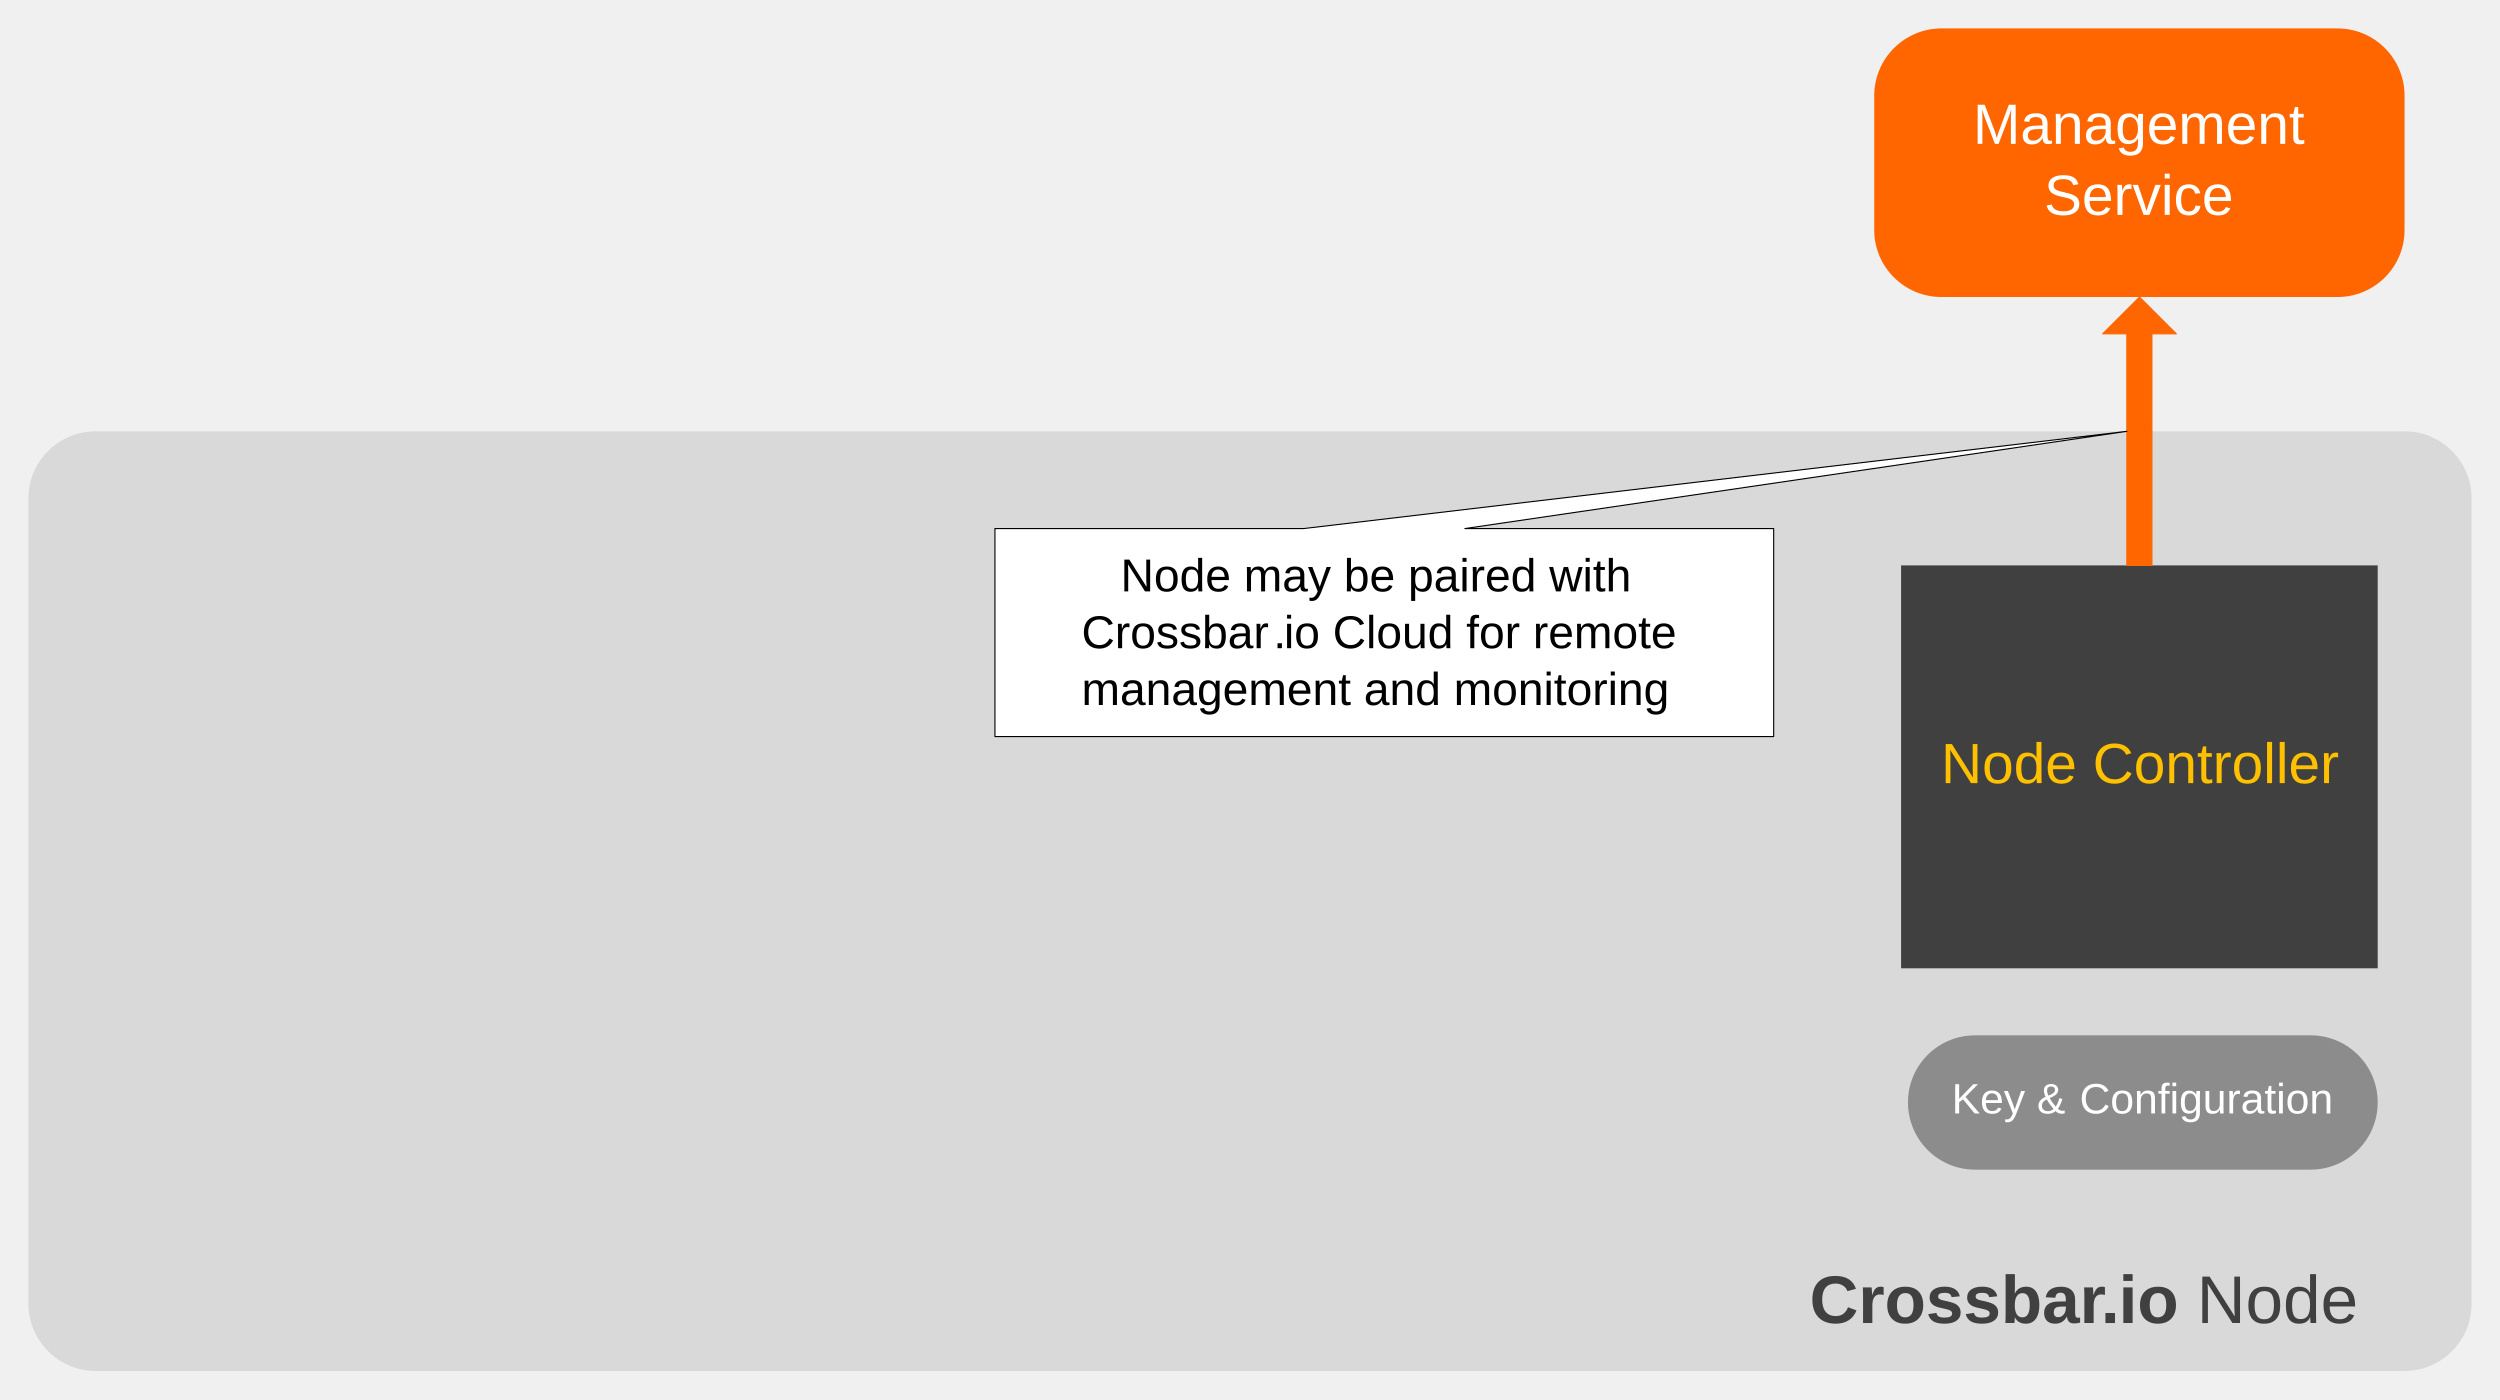
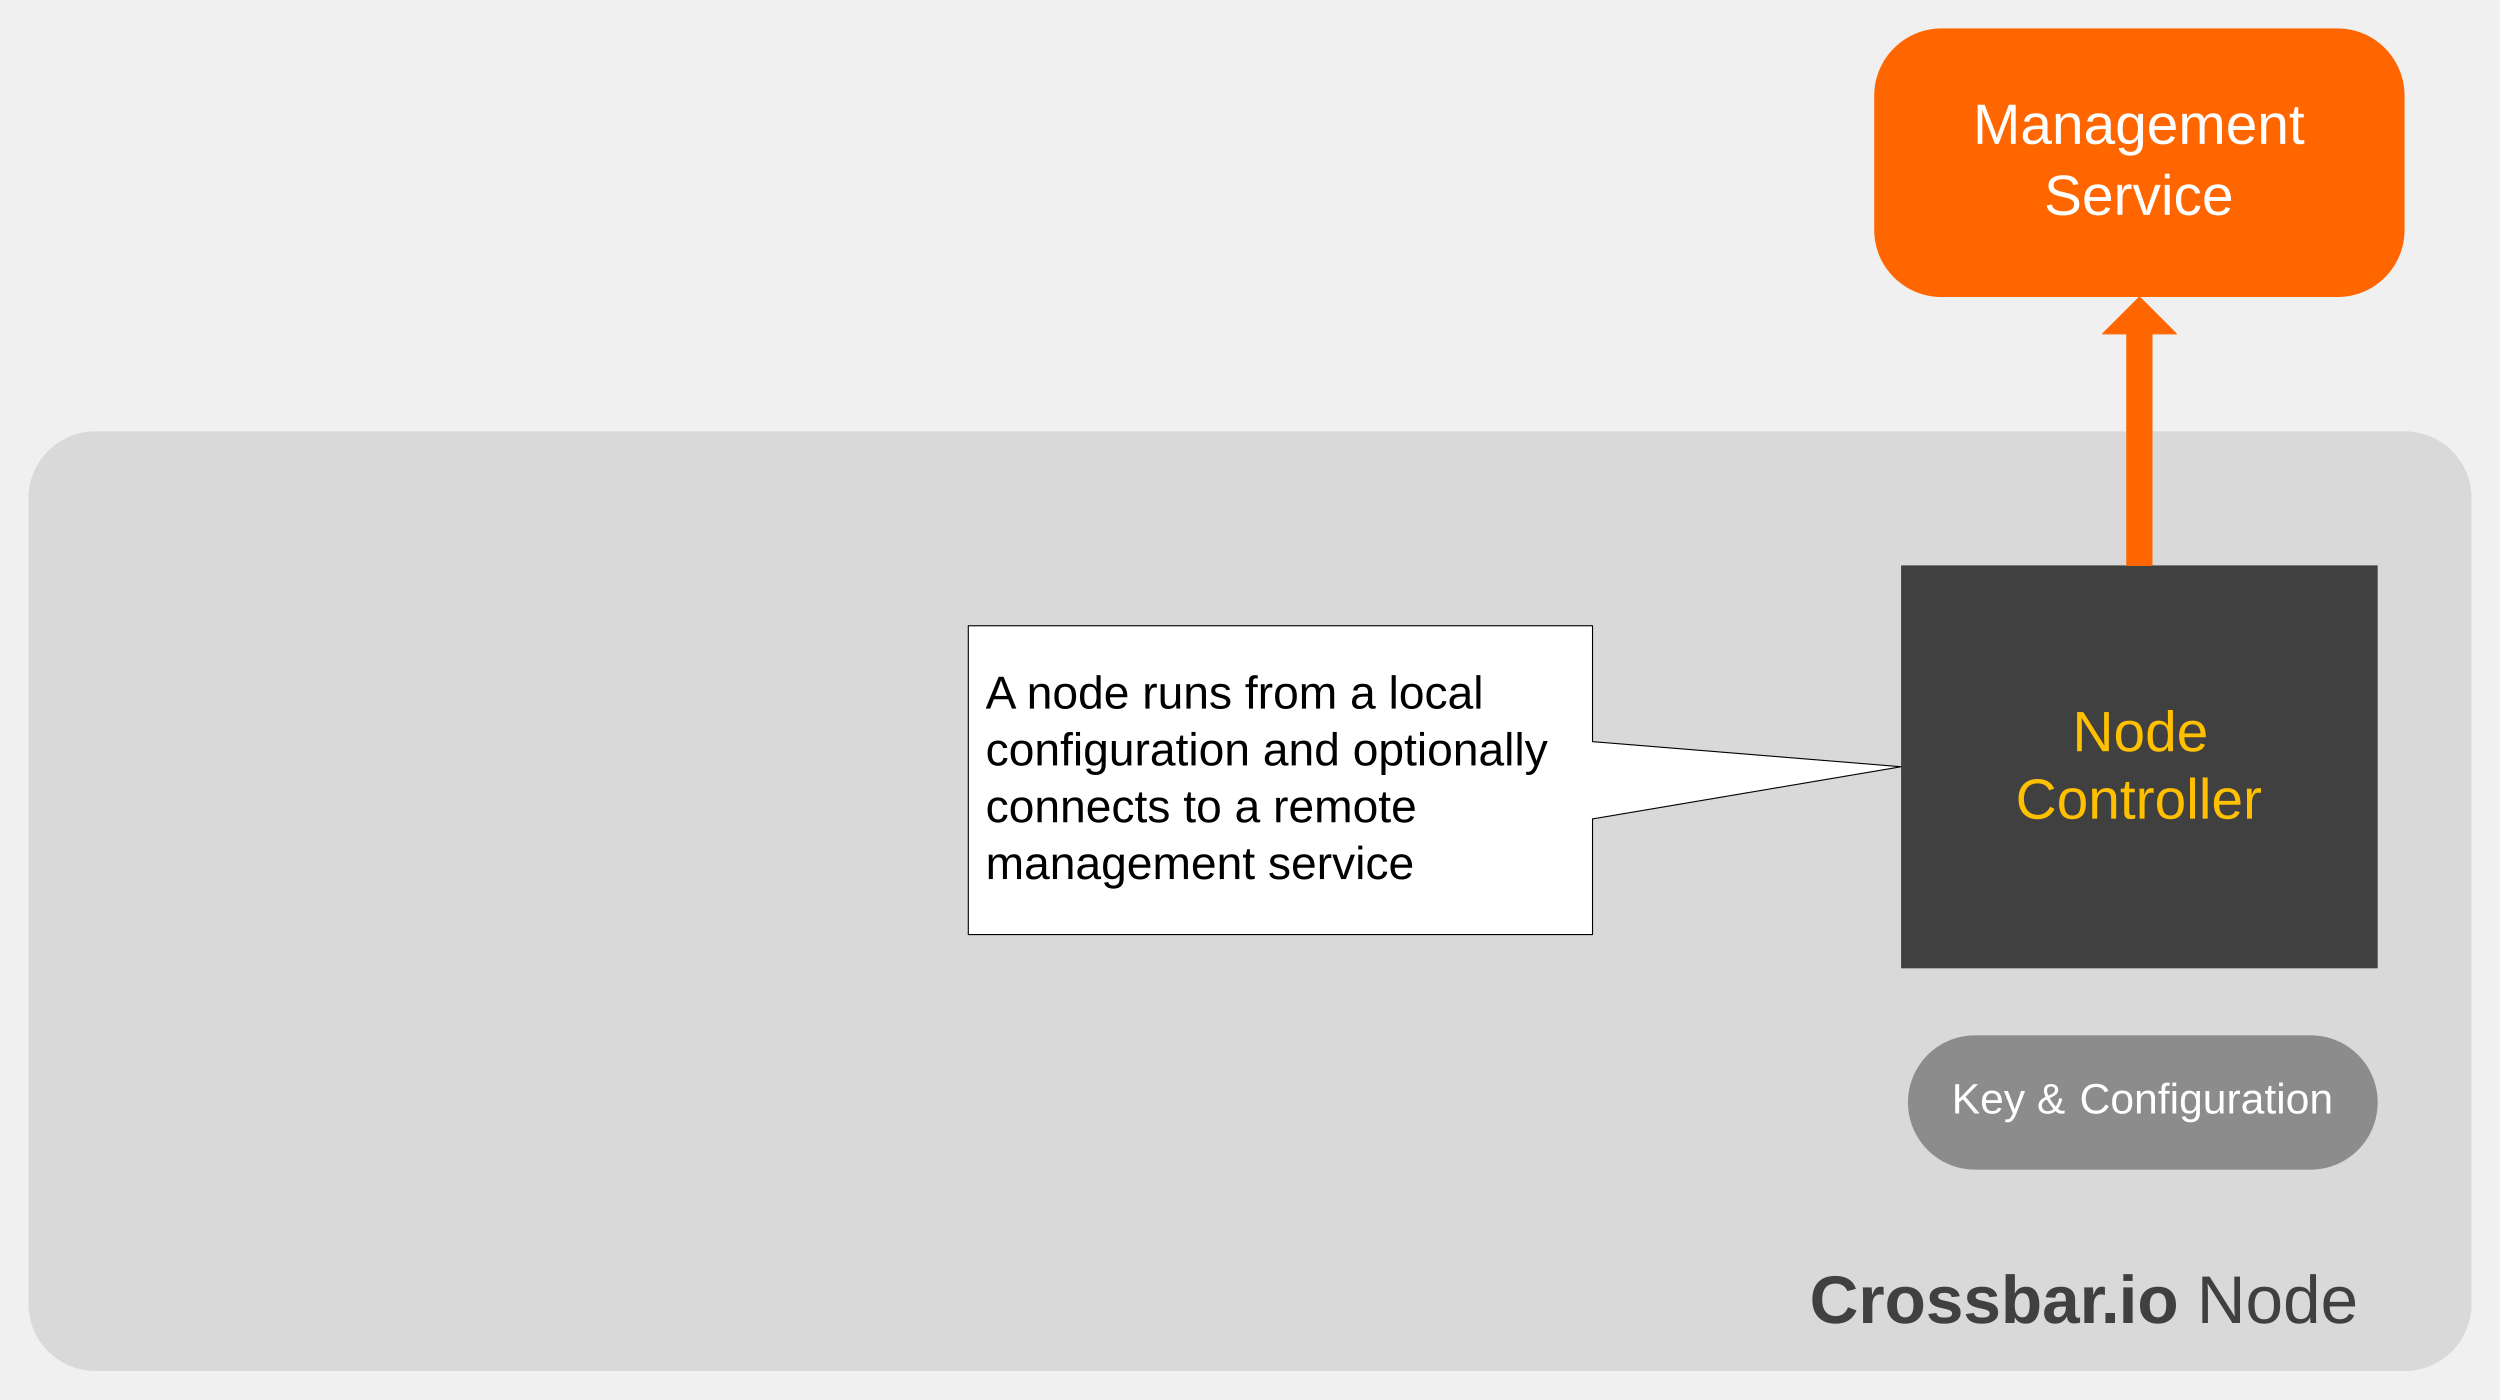
<svg xmlns="http://www.w3.org/2000/svg" width="879.844" height="492.5" id="svg2" version="1.1">
  <defs id="defs4" />
-   <g id="layer1" transform="translate(682.779,71.03068)">
-     <g id="g2989" transform="translate(-674.654,-62.90568)">
-       <path id="path2991" d="m 838.125,474.375 c 13.047,0 23.594,-10.625 23.594,-23.672 l 0,0 0,-283.438 c 0,-13.047 -10.547,-23.594 -23.594,-23.594 l 0,0 -812.578,0 C 12.5,143.672 1.875,154.219 1.875,167.266 l 0,283.438 C 1.875,463.75 12.5,474.375 25.547,474.375 l 0,0 812.578,0 z" style="fill:#d9d9d9;fill-opacity:1;fill-rule:evenodd;stroke:none" />
-       <path id="path2993" d="m 805.078,403.516 c 13.047,0 23.594,-10.625 23.594,-23.672 l 0,0 0,0 c 0,-13.047 -10.547,-23.594 -23.594,-23.594 l -118.125,0 c -13.047,0 -23.594,10.547 -23.594,23.594 l 0,0 c 0,13.047 10.547,23.672 23.594,23.672 l 0,0 118.125,0 z" style="fill:#8c8c8c;fill-opacity:1;fill-rule:evenodd;stroke:none" />
-       <text id="text2995" style="font-size:15px;font-style:normal;font-weight:normal;text-align:start;text-anchor:start;fill:#ffffff;font-family:Arial" y="383.75" x="678.75" xml:space="preserve">Key </text>
-       <text id="text2997" style="font-size:15px;font-style:normal;font-weight:normal;text-align:start;text-anchor:start;fill:#ffffff;font-family:Arial" y="383.75" x="708.75" xml:space="preserve">&amp; </text>
-       <text id="text2999" style="font-size:15px;font-style:normal;font-weight:normal;text-align:start;text-anchor:start;fill:#ffffff;font-family:Arial" y="383.75" x="723.75" xml:space="preserve">Configuration</text>
-       <path id="path3001" d="m 660.938,190.859 0,141.797 167.734,0 0,-141.797 -167.734,0 z" style="fill:#404040;fill-opacity:1;fill-rule:evenodd;stroke:none" />
-       <text id="text3003" style="font-size:20px;font-style:normal;font-weight:normal;text-align:start;text-anchor:start;fill:#ffc000;font-family:Arial" y="267.5" x="675" xml:space="preserve">Node Controller</text>
-       <path id="path3005" d="m 814.531,96.406 c 13.047,0 23.594,-10.547 23.594,-23.594 l 0,0 0,-47.266 C 838.125,12.5 827.578,1.875 814.531,1.875 l 0,0 -139.375,0 c -13.047,0 -23.672,10.625 -23.672,23.672 l 0,0 0,47.266 c 0,13.047 10.625,23.594 23.672,23.594 l 0,0 139.375,0 z" style="fill:#ff6600;fill-opacity:1;fill-rule:evenodd;stroke:none" />
-       <text id="text3007" style="font-size:20px;font-style:normal;font-weight:normal;text-align:start;text-anchor:start;fill:#ffffff;font-family:Arial" y="42.5" x="686.25" xml:space="preserve">Management</text>
-       <text id="text3009" style="font-size:20px;font-style:normal;font-weight:normal;text-align:start;text-anchor:start;fill:#ffffff;font-family:Arial" y="67.5" x="711.25" xml:space="preserve">Service</text>
-       <text id="text3011" style="font-size:23.75px;font-style:normal;font-weight:bold;text-align:start;text-anchor:start;fill:#404040;font-family:Arial" y="457.5" x="628.75" xml:space="preserve">Crossbar</text>
-       <text id="text3013" style="font-size:23.75px;font-style:normal;font-weight:bold;text-align:start;text-anchor:start;fill:#404040;font-family:Arial" y="457.5" x="731.25" xml:space="preserve">.</text>
-       <text id="text3015" style="font-size:23.75px;font-style:normal;font-weight:bold;text-align:start;text-anchor:start;fill:#404040;font-family:Arial" y="457.5" x="737.5" xml:space="preserve">io </text>
-       <text id="text3017" style="font-size:23.75px;font-style:normal;font-weight:normal;text-align:start;text-anchor:start;fill:#404040;font-family:Arial" y="457.5" x="765" xml:space="preserve">Node</text>
-       <path id="path3019" d="M 744.844,96.406 731.875,109.375 l 8.516,0 0,81.484 8.828,0 0,-81.484 8.594,0 -12.969,-12.969 z" style="fill:#ff6600;fill-opacity:1;fill-rule:evenodd;stroke:none" />
-       <path id="path3021" d="M 744.844,96.406 731.875,109.375 l 8.516,0 0,81.484 8.828,0 0,-81.484 8.594,0 -12.969,-12.969 z" style="fill:none;stroke:#ff6600;stroke-width:0.391px;stroke-linecap:round;stroke-linejoin:round;stroke-opacity:1;stroke-dasharray:none" />
-       <path id="path3023" d="m 342.031,205.391 0,-27.5 108.672,0 289.688,-34.219 -232.969,34.219 108.672,0 0,73.203 -274.062,0 0,-45.703 z" style="fill:#ffffff;fill-opacity:1;fill-rule:evenodd;stroke:none" />
-       <path id="path3025" d="m 342.031,205.391 0,-27.5 108.672,0 289.688,-34.219 -232.969,34.219 108.672,0 0,73.203 -274.062,0 0,-45.703 z" style="fill:none;stroke:#000000;stroke-width:0.391px;stroke-linecap:round;stroke-linejoin:round;stroke-opacity:1;stroke-dasharray:none" />
-       <text id="text3027" style="font-size:16.25px;font-style:normal;font-weight:normal;text-align:start;text-anchor:start;fill:#000000;font-family:Arial" y="200" x="386.25" xml:space="preserve">Node may be paired with </text>
-       <text id="text3029" style="font-size:16.25px;font-style:normal;font-weight:normal;text-align:start;text-anchor:start;fill:#000000;font-family:Arial" y="220" x="372.5" xml:space="preserve">Crossbar</text>
-       <text id="text3031" style="font-size:16.25px;font-style:normal;font-weight:normal;text-align:start;text-anchor:start;fill:#000000;font-family:Arial" y="220" x="440" xml:space="preserve">.</text>
-       <text id="text3033" style="font-size:16.25px;font-style:normal;font-weight:normal;text-align:start;text-anchor:start;fill:#000000;font-family:Arial" y="220" x="443.75" xml:space="preserve">io Cloud for remote </text>
-       <text id="text3035" style="font-size:16.25px;font-style:normal;font-weight:normal;text-align:start;text-anchor:start;fill:#000000;font-family:Arial" y="240" x="372.5" xml:space="preserve">management and monitoring</text>
+   <g id="layer1" transform="translate(706.0134,-17.4083)">
+     <g id="g3152" transform="translate(-697.8884,25.5333)">
+       <path id="path3154" d="m 838.125,474.375 c 13.047,0 23.594,-10.625 23.594,-23.672 l 0,0 0,-283.438 c 0,-13.047 -10.547,-23.594 -23.594,-23.594 l 0,0 -812.578,0 C 12.5,143.672 1.875,154.219 1.875,167.266 l 0,283.438 C 1.875,463.75 12.5,474.375 25.547,474.375 l 0,0 812.578,0 z" style="fill:#d9d9d9;fill-opacity:1;fill-rule:evenodd;stroke:none" />
+       <path id="path3156" d="m 805.078,403.516 c 13.047,0 23.594,-10.625 23.594,-23.672 l 0,0 0,0 c 0,-13.047 -10.547,-23.594 -23.594,-23.594 l -118.125,0 c -13.047,0 -23.594,10.547 -23.594,23.594 l 0,0 c 0,13.047 10.547,23.672 23.594,23.672 l 0,0 118.125,0 z" style="fill:#8c8c8c;fill-opacity:1;fill-rule:evenodd;stroke:none" />
+       <text id="text3158" style="font-size:15px;font-style:normal;font-weight:normal;text-align:start;text-anchor:start;fill:#ffffff;font-family:Arial" y="383.75" x="678.75" xml:space="preserve">Key </text>
+       <text id="text3160" style="font-size:15px;font-style:normal;font-weight:normal;text-align:start;text-anchor:start;fill:#ffffff;font-family:Arial" y="383.75" x="708.75" xml:space="preserve">&amp; </text>
+       <text id="text3162" style="font-size:15px;font-style:normal;font-weight:normal;text-align:start;text-anchor:start;fill:#ffffff;font-family:Arial" y="383.75" x="723.75" xml:space="preserve">Configuration</text>
+       <path id="path3164" d="m 660.938,190.859 0,141.797 167.734,0 0,-141.797 -167.734,0 z" style="fill:#404040;fill-opacity:1;fill-rule:evenodd;stroke:none" />
+       <text id="text3166" style="font-size:20px;font-style:normal;font-weight:normal;text-align:start;text-anchor:start;fill:#ffc000;font-family:Arial" y="256.25" x="721.25" xml:space="preserve">Node</text>
+       <text id="text3168" style="font-size:20px;font-style:normal;font-weight:normal;text-align:start;text-anchor:start;fill:#ffc000;font-family:Arial" y="280" x="701.25" xml:space="preserve">Controller</text>
+       <path id="path3170" d="m 814.531,96.406 c 13.047,0 23.594,-10.547 23.594,-23.594 l 0,0 0,-47.266 C 838.125,12.5 827.578,1.875 814.531,1.875 l 0,0 -139.375,0 c -13.047,0 -23.672,10.625 -23.672,23.672 l 0,0 0,47.266 c 0,13.047 10.625,23.594 23.672,23.594 l 0,0 139.375,0 z" style="fill:#ff6600;fill-opacity:1;fill-rule:evenodd;stroke:none" />
+       <text id="text3172" style="font-size:20px;font-style:normal;font-weight:normal;text-align:start;text-anchor:start;fill:#ffffff;font-family:Arial" y="42.5" x="686.25" xml:space="preserve">Management</text>
+       <text id="text3174" style="font-size:20px;font-style:normal;font-weight:normal;text-align:start;text-anchor:start;fill:#ffffff;font-family:Arial" y="67.5" x="711.25" xml:space="preserve">Service</text>
+       <text id="text3176" style="font-size:23.75px;font-style:normal;font-weight:bold;text-align:start;text-anchor:start;fill:#404040;font-family:Arial" y="457.5" x="628.75" xml:space="preserve">Crossbar</text>
+       <text id="text3178" style="font-size:23.75px;font-style:normal;font-weight:bold;text-align:start;text-anchor:start;fill:#404040;font-family:Arial" y="457.5" x="731.25" xml:space="preserve">.</text>
+       <text id="text3180" style="font-size:23.75px;font-style:normal;font-weight:bold;text-align:start;text-anchor:start;fill:#404040;font-family:Arial" y="457.5" x="737.5" xml:space="preserve">io </text>
+       <text id="text3182" style="font-size:23.75px;font-style:normal;font-weight:normal;text-align:start;text-anchor:start;fill:#404040;font-family:Arial" y="457.5" x="765" xml:space="preserve">Node</text>
+       <path id="path3184" d="M 744.844,96.406 731.875,109.375 l 8.516,0 0,81.484 8.828,0 0,-81.484 8.594,0 -12.969,-12.969 z" style="fill:#ff6600;fill-opacity:1;fill-rule:evenodd;stroke:none" />
+       <path id="path3186" d="M 744.844,96.406 731.875,109.375 l 8.516,0 0,81.484 8.828,0 0,-81.484 8.594,0 -12.969,-12.969 z" style="fill:none;stroke:#ff6600;stroke-width:0.391px;stroke-linecap:round;stroke-linejoin:round;stroke-opacity:1;stroke-dasharray:none" />
+       <path id="path3188" d="m 332.656,252.891 0,-40.781 219.688,0 0,40.781 108.594,8.828 -108.594,18.359 0,40.703 -219.688,0 0,-67.891 z" style="fill:#ffffff;fill-opacity:1;fill-rule:evenodd;stroke:none" />
+       <path id="path3190" d="m 332.656,252.891 0,-40.781 219.688,0 0,40.781 108.594,8.828 -108.594,18.359 0,40.703 -219.688,0 0,-67.891 z" style="fill:none;stroke:#000000;stroke-width:0.391px;stroke-linecap:round;stroke-linejoin:round;stroke-opacity:1;stroke-dasharray:none" />
+       <text id="text3192" style="font-size:16.25px;font-style:normal;font-weight:normal;text-align:start;text-anchor:start;fill:#000000;font-family:Arial" y="241.25" x="338.75" xml:space="preserve">A node runs from a local </text>
+       <text id="text3194" style="font-size:16.25px;font-style:normal;font-weight:normal;text-align:start;text-anchor:start;fill:#000000;font-family:Arial" y="261.25" x="338.75" xml:space="preserve">configuration and optionally </text>
+       <text id="text3196" style="font-size:16.25px;font-style:normal;font-weight:normal;text-align:start;text-anchor:start;fill:#000000;font-family:Arial" y="281.25" x="338.75" xml:space="preserve">connects to a remote </text>
+       <text id="text3198" style="font-size:16.25px;font-style:normal;font-weight:normal;text-align:start;text-anchor:start;fill:#000000;font-family:Arial" y="301.25" x="338.75" xml:space="preserve">management service</text>
    </g>
  </g>
</svg>
